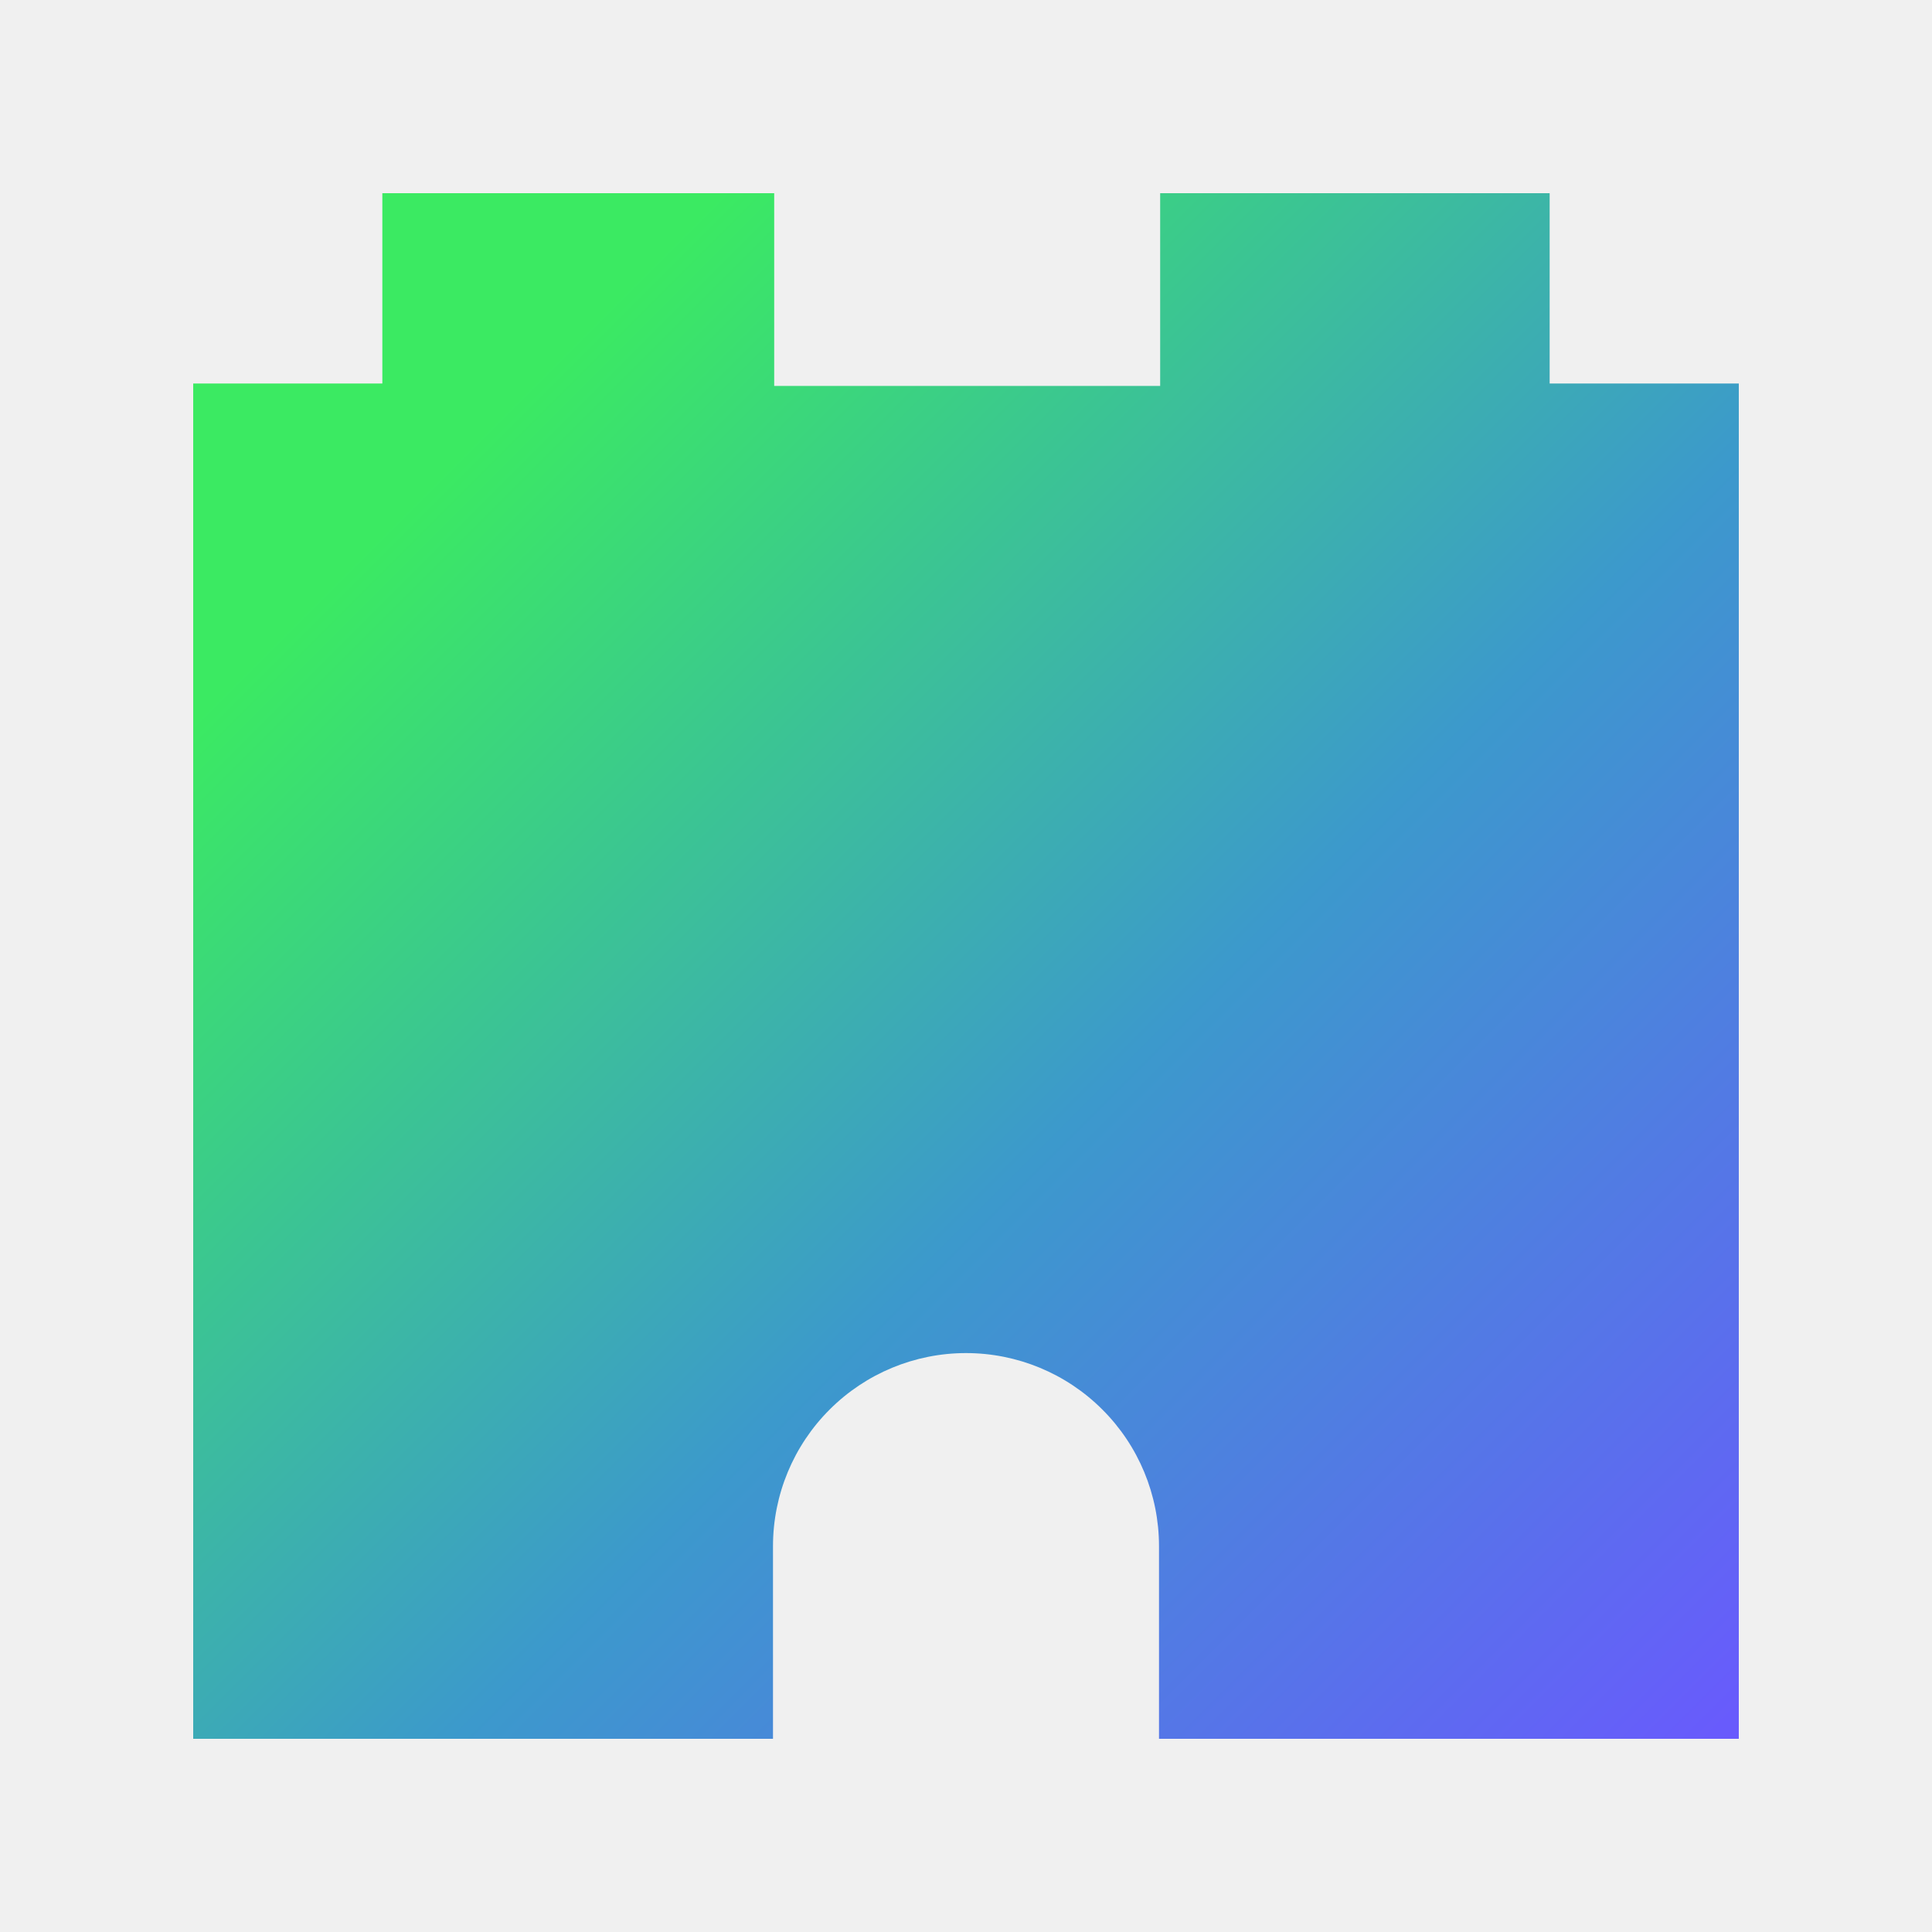
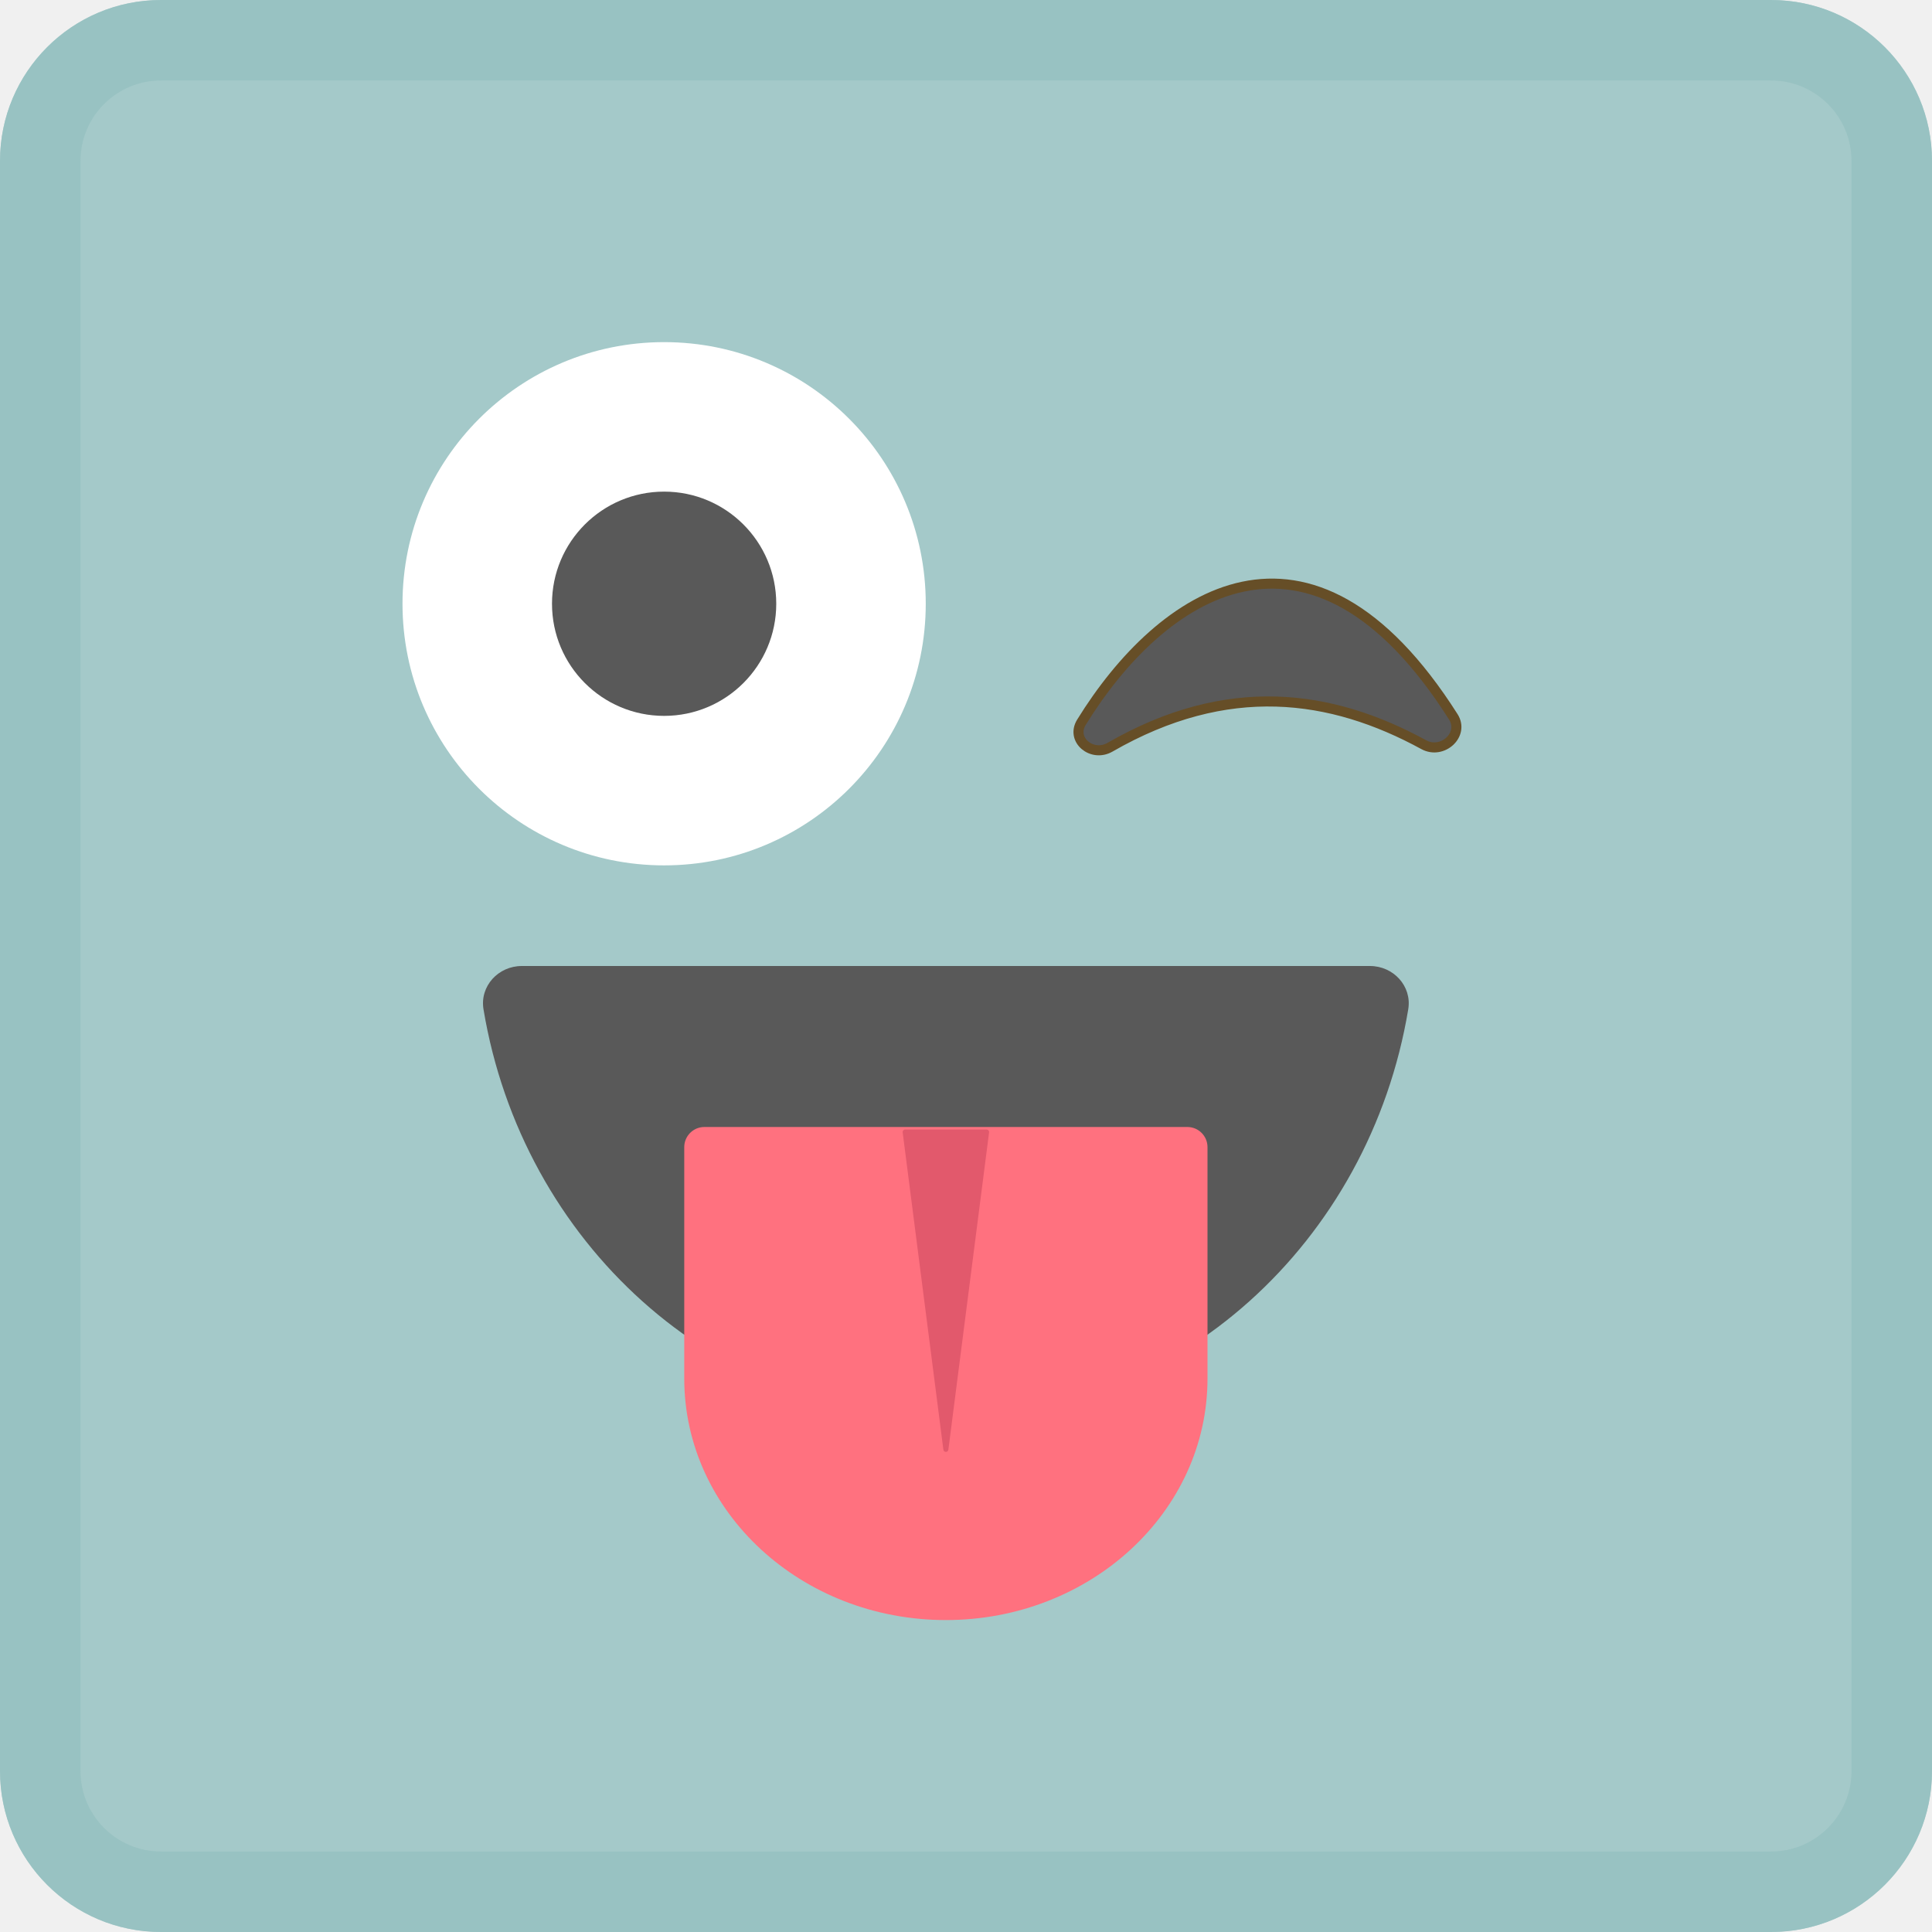
- <svg xmlns="http://www.w3.org/2000/svg" width="40" height="40" viewBox="0 0 40 40" fill="none">
-   <path d="M32.084 7.94V4H24.02V7.99H16.029V4H7.916V7.94H4V36H16.004V32.005C16.006 30.946 16.427 29.931 17.177 29.183C17.926 28.434 18.941 28.014 20 28.014C21.059 28.014 22.074 28.434 22.823 29.183C23.573 29.931 23.994 30.946 23.996 32.005V36H36V7.94H32.084Z" fill="url(#paint0_linear)" />
-   <defs>
-     <linearGradient id="paint0_linear" x1="2.942" y1="4.9" x2="37.777" y2="39.734" gradientUnits="userSpaceOnUse">
-       <stop offset="0.159" stop-color="#3BEA62" />
-       <stop offset="0.54" stop-color="#3C99CC" />
-       <stop offset="0.937" stop-color="#6B57FF" />
-     </linearGradient>
-   </defs>
+ <svg xmlns="http://www.w3.org/2000/svg" width="40" height="40" viewBox="0 0 192 192" fill="none">
+   <rect width="192" height="192" rx="16" fill="#A4C9C9" />
+   <rect x="4" y="4" width="184" height="184" rx="12" stroke="#95C0C0" stroke-opacity="0.74" stroke-width="8" />
+   <path fill-rule="evenodd" clip-rule="evenodd" d="M51.857 96C49.52 96 47.667 98.001 48.05 100.307C51.899 123.43 71.007 141 94 141C116.993 141 136.101 123.43 139.949 100.307C140.333 98.001 138.48 96 136.143 96H51.857Z" fill="#595959" />
+   <circle cx="66" cy="60" r="26" fill="white" />
+   <circle cx="66" cy="60" r="11.143" fill="#595959" />
+   <path d="M144.428 71.238C130.124 48.725 115.303 59.078 107.473 71.776C106.391 73.529 108.528 75.285 110.314 74.257C121.987 67.536 132.268 68.968 141.492 74.006C143.34 75.015 145.557 73.015 144.428 71.238Z" fill="#595959" stroke="#664E27" />
+   <path fill-rule="evenodd" clip-rule="evenodd" d="M120 114C120 112.895 119.105 112 118 112H70C68.895 112 68 112.895 68 114V137C68 150.255 79.641 161 94 161C108.359 161 120 150.255 120 137V114Z" fill="#FF717F" />
+   <path d="M94.248 144.067C94.211 144.358 93.789 144.358 93.752 144.067L89.706 112.532C89.687 112.382 89.803 112.25 89.954 112.25H98.046C98.197 112.25 98.313 112.382 98.294 112.532L94.248 144.067Z" fill="#E2596C" />
</svg>
